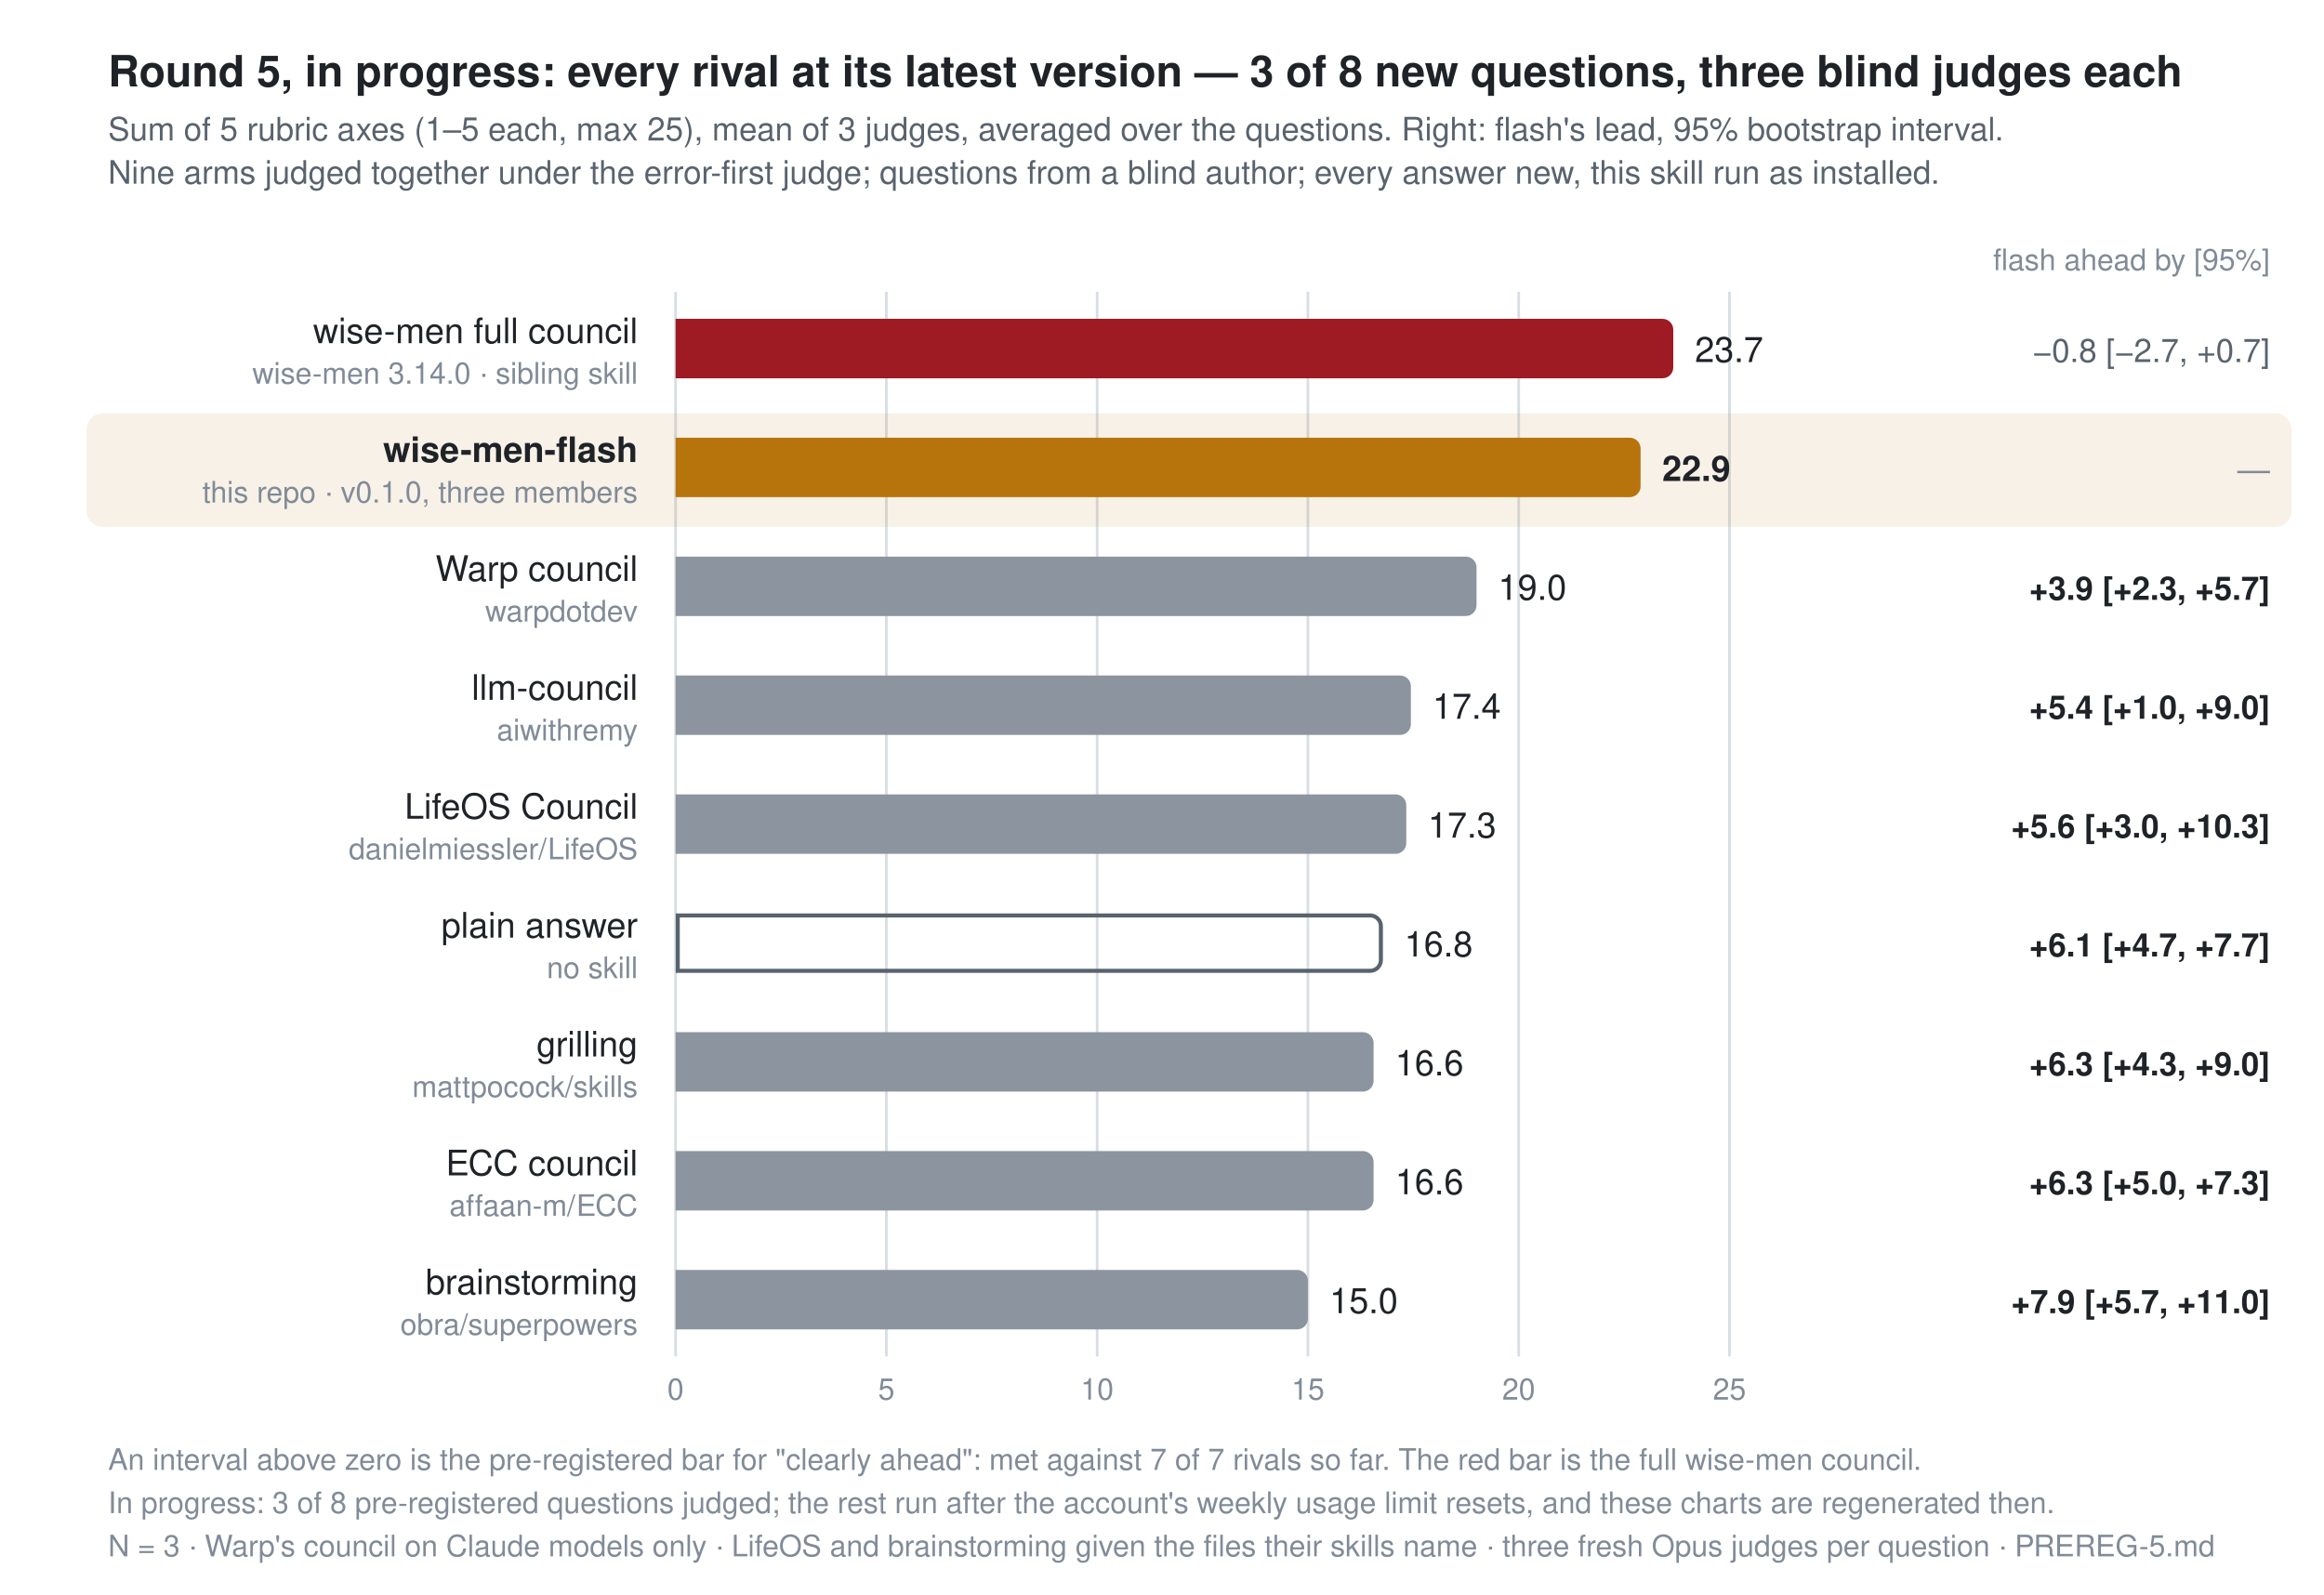
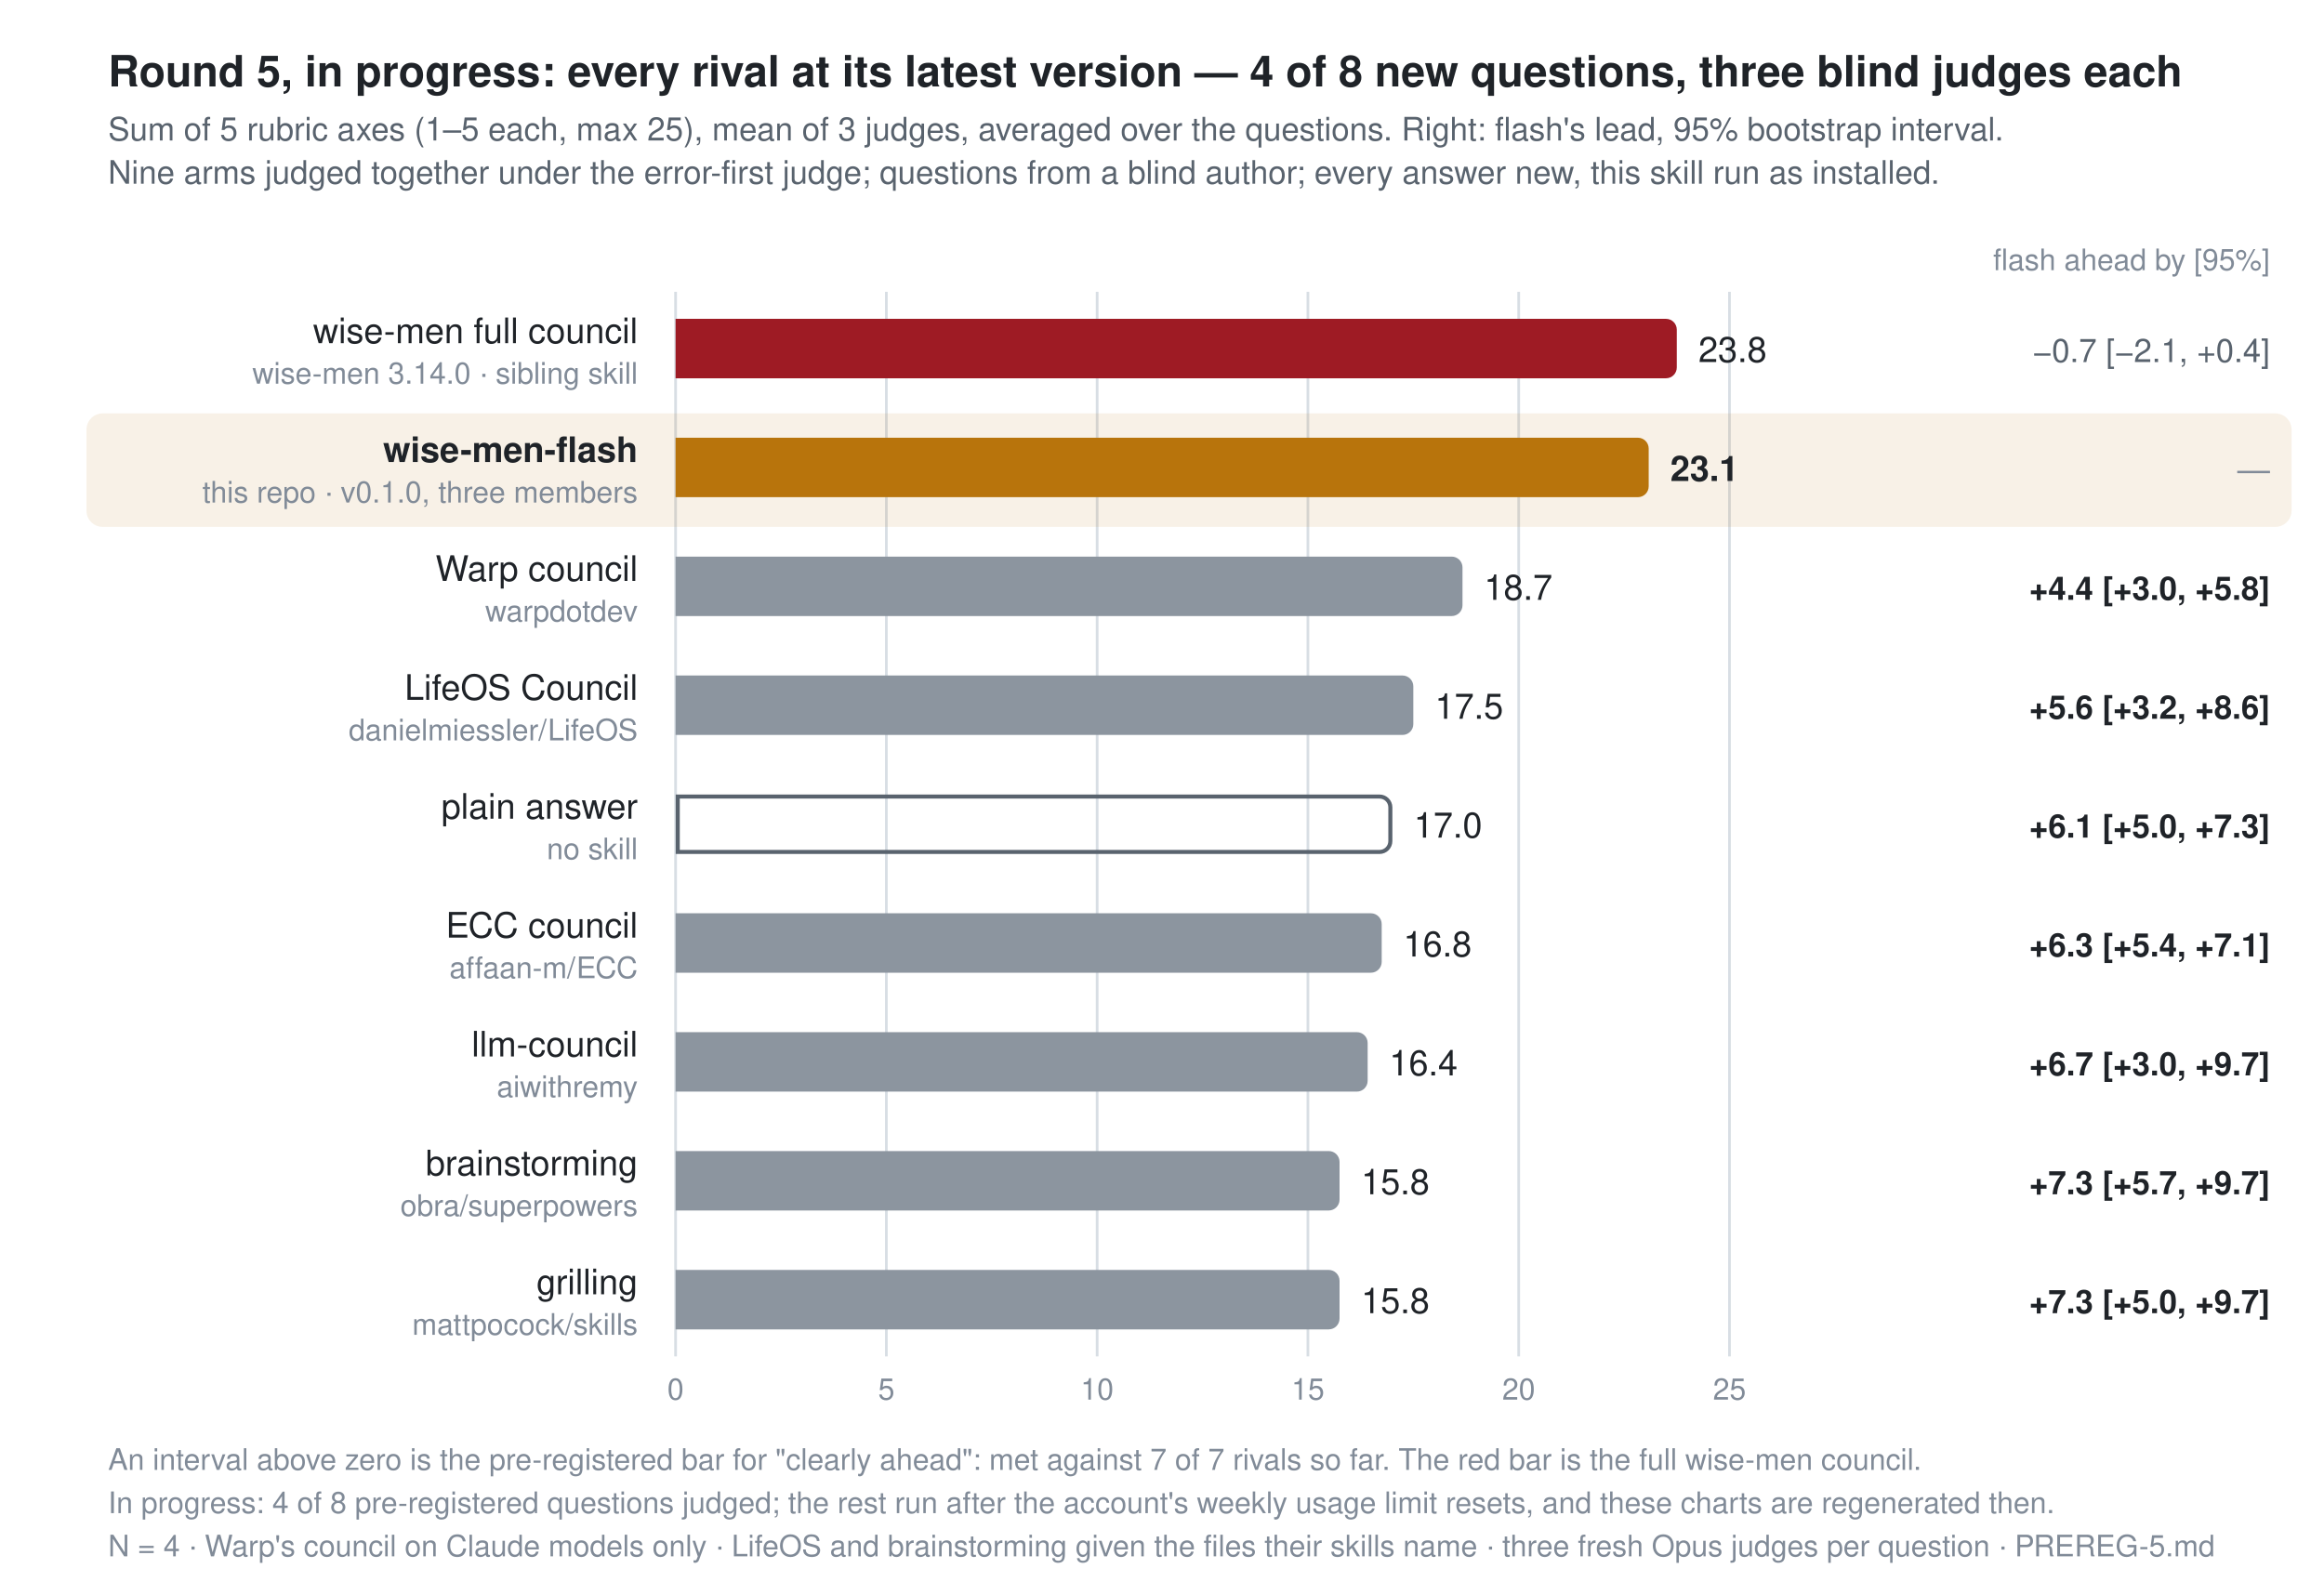
<svg xmlns="http://www.w3.org/2000/svg" viewBox="0 0 860 590" width="860" font-family="-apple-system, BlinkMacSystemFont, 'Segoe UI', Helvetica, Arial, sans-serif">
-   <text x="40" y="32" font-size="16" font-weight="600" fill="#1f2328" text-anchor="start">Round 5, in progress: every rival at its latest version — 3 of 8 new questions, three blind judges each</text>
+   <text x="40" y="32" font-size="16" font-weight="600" fill="#1f2328" text-anchor="start">Round 5, in progress: every rival at its latest version — 4 of 8 new questions, three blind judges each</text>
  <text x="40" y="52" font-size="12" font-weight="400" fill="#59636e" text-anchor="start">Sum of 5 rubric axes (1–5 each, max 25), mean of 3 judges, averaged over the questions. Right: flash's lead, 95% bootstrap interval.</text>
  <text x="40" y="68" font-size="12" font-weight="400" fill="#59636e" text-anchor="start">Nine arms judged together under the error-first judge; questions from a blind author; every answer new, this skill run as installed.</text>
  <text x="840" y="100" font-size="11" font-weight="400" fill="#818b98" text-anchor="end">flash ahead by [95%]</text>
  <line x1="250" y1="108" x2="250" y2="502" stroke="#d8dee4" stroke-width="1" />
  <text x="250" y="518" font-size="11" font-weight="400" fill="#818b98" text-anchor="middle">0</text>
  <line x1="328" y1="108" x2="328" y2="502" stroke="#d8dee4" stroke-width="1" />
  <text x="328" y="518" font-size="11" font-weight="400" fill="#818b98" text-anchor="middle">5</text>
  <line x1="406" y1="108" x2="406" y2="502" stroke="#d8dee4" stroke-width="1" />
  <text x="406" y="518" font-size="11" font-weight="400" fill="#818b98" text-anchor="middle">10</text>
  <line x1="484" y1="108" x2="484" y2="502" stroke="#d8dee4" stroke-width="1" />
  <text x="484" y="518" font-size="11" font-weight="400" fill="#818b98" text-anchor="middle">15</text>
  <line x1="562" y1="108" x2="562" y2="502" stroke="#d8dee4" stroke-width="1" />
  <text x="562" y="518" font-size="11" font-weight="400" fill="#818b98" text-anchor="middle">20</text>
  <line x1="640" y1="108" x2="640" y2="502" stroke="#d8dee4" stroke-width="1" />
  <text x="640" y="518" font-size="11" font-weight="400" fill="#818b98" text-anchor="middle">25</text>
  <text x="236" y="127" font-size="13" font-weight="500" fill="#1f2328" text-anchor="end">wise-men full council</text>
  <text x="236" y="142" font-size="11" font-weight="400" fill="#818b98" text-anchor="end">wise-men 3.14.0 · sibling skill</text>
-   <path d="M250,118h365.2a4,4 0 0 1 4,4v14a4,4 0 0 1 -4,4h-365.2z" fill="#9e1b24" />
-   <text x="627.2" y="134" font-size="13" font-weight="500" fill="#1f2328" text-anchor="start">23.7</text>
-   <text x="840" y="134" font-size="12" font-weight="400" fill="#59636e" text-anchor="end">−0.8  [−2.7, +0.7]</text>
+   <path d="M250,118h366.5a4,4 0 0 1 4,4v14a4,4 0 0 1 -4,4h-366.5z" fill="#9e1b24" />
+   <text x="628.5" y="134" font-size="13" font-weight="500" fill="#1f2328" text-anchor="start">23.8</text>
+   <text x="840" y="134" font-size="12" font-weight="400" fill="#59636e" text-anchor="end">−0.7  [−2.1, +0.4]</text>
  <rect x="32" y="153" width="816" height="42" rx="6" fill="#b8740c" fill-opacity="0.10" />
  <text x="236" y="171" font-size="13" font-weight="700" fill="#1f2328" text-anchor="end">wise-men-flash</text>
  <text x="236" y="186" font-size="11" font-weight="400" fill="#818b98" text-anchor="end">this repo · v0.1.0, three members</text>
-   <path d="M250,162h353.1a4,4 0 0 1 4,4v14a4,4 0 0 1 -4,4h-353.1z" fill="#b8740c" />
-   <text x="615.1" y="178" font-size="13" font-weight="700" fill="#1f2328" text-anchor="start">22.9</text>
+   <path d="M250,162h356.1a4,4 0 0 1 4,4v14a4,4 0 0 1 -4,4h-356.1z" fill="#b8740c" />
+   <text x="618.1" y="178" font-size="13" font-weight="700" fill="#1f2328" text-anchor="start">23.1</text>
  <text x="840" y="178" font-size="12" font-weight="400" fill="#818b98" text-anchor="end">—</text>
  <text x="236" y="215" font-size="13" font-weight="500" fill="#1f2328" text-anchor="end">Warp council</text>
  <text x="236" y="230" font-size="11" font-weight="400" fill="#818b98" text-anchor="end">warpdotdev</text>
-   <path d="M250,206h292.4a4,4 0 0 1 4,4v14a4,4 0 0 1 -4,4h-292.4z" fill="#8c959f" />
-   <text x="554.4" y="222" font-size="13" font-weight="500" fill="#1f2328" text-anchor="start">19.0</text>
-   <text x="840" y="222" font-size="12" font-weight="600" fill="#1f2328" text-anchor="end">+3.9  [+2.3, +5.7]</text>
-   <text x="236" y="259" font-size="13" font-weight="500" fill="#1f2328" text-anchor="end">llm-council</text>
-   <text x="236" y="274" font-size="11" font-weight="400" fill="#818b98" text-anchor="end">aiwithremy</text>
-   <path d="M250,250h268.1a4,4 0 0 1 4,4v14a4,4 0 0 1 -4,4h-268.1z" fill="#8c959f" />
-   <text x="530.1" y="266" font-size="13" font-weight="500" fill="#1f2328" text-anchor="start">17.4</text>
-   <text x="840" y="266" font-size="12" font-weight="600" fill="#1f2328" text-anchor="end">+5.4  [+1.0, +9.0]</text>
-   <text x="236" y="303" font-size="13" font-weight="500" fill="#1f2328" text-anchor="end">LifeOS Council</text>
-   <text x="236" y="318" font-size="11" font-weight="400" fill="#818b98" text-anchor="end">danielmiessler/LifeOS</text>
-   <path d="M250,294h266.4a4,4 0 0 1 4,4v14a4,4 0 0 1 -4,4h-266.4z" fill="#8c959f" />
-   <text x="528.4" y="310" font-size="13" font-weight="500" fill="#1f2328" text-anchor="start">17.3</text>
-   <text x="840" y="310" font-size="12" font-weight="600" fill="#1f2328" text-anchor="end">+5.6  [+3.0, +10.3]</text>
-   <text x="236" y="347" font-size="13" font-weight="500" fill="#1f2328" text-anchor="end">plain answer</text>
-   <text x="236" y="362" font-size="11" font-weight="400" fill="#818b98" text-anchor="end">no skill</text>
-   <path d="M250.8,338.8h256.2a4,4 0 0 1 4,4v12.5a4,4 0 0 1 -4,4h-256.2z" fill="none" stroke="#59636e" stroke-width="1.5" />
-   <text x="519.7" y="354" font-size="13" font-weight="500" fill="#1f2328" text-anchor="start">16.8</text>
-   <text x="840" y="354" font-size="12" font-weight="600" fill="#1f2328" text-anchor="end">+6.1  [+4.7, +7.7]</text>
-   <text x="236" y="391" font-size="13" font-weight="500" fill="#1f2328" text-anchor="end">grilling</text>
-   <text x="236" y="406" font-size="11" font-weight="400" fill="#818b98" text-anchor="end">mattpocock/skills</text>
-   <path d="M250,382h254.3a4,4 0 0 1 4,4v14a4,4 0 0 1 -4,4h-254.3z" fill="#8c959f" />
-   <text x="516.3" y="398" font-size="13" font-weight="500" fill="#1f2328" text-anchor="start">16.6</text>
-   <text x="840" y="398" font-size="12" font-weight="600" fill="#1f2328" text-anchor="end">+6.3  [+4.3, +9.0]</text>
-   <text x="236" y="435" font-size="13" font-weight="500" fill="#1f2328" text-anchor="end">ECC council</text>
-   <text x="236" y="450" font-size="11" font-weight="400" fill="#818b98" text-anchor="end">affaan-m/ECC</text>
-   <path d="M250,426h254.3a4,4 0 0 1 4,4v14a4,4 0 0 1 -4,4h-254.3z" fill="#8c959f" />
-   <text x="516.3" y="442" font-size="13" font-weight="500" fill="#1f2328" text-anchor="start">16.6</text>
-   <text x="840" y="442" font-size="12" font-weight="600" fill="#1f2328" text-anchor="end">+6.3  [+5.0, +7.3]</text>
-   <text x="236" y="479" font-size="13" font-weight="500" fill="#1f2328" text-anchor="end">brainstorming</text>
-   <text x="236" y="494" font-size="11" font-weight="400" fill="#818b98" text-anchor="end">obra/superpowers</text>
-   <path d="M250,470h230a4,4 0 0 1 4,4v14a4,4 0 0 1 -4,4h-230z" fill="#8c959f" />
-   <text x="492" y="486" font-size="13" font-weight="500" fill="#1f2328" text-anchor="start">15.0</text>
-   <text x="840" y="486" font-size="12" font-weight="600" fill="#1f2328" text-anchor="end">+7.9  [+5.7, +11.0]</text>
+   <path d="M250,206h287.2a4,4 0 0 1 4,4v14a4,4 0 0 1 -4,4h-287.2z" fill="#8c959f" />
+   <text x="549.2" y="222" font-size="13" font-weight="500" fill="#1f2328" text-anchor="start">18.7</text>
+   <text x="840" y="222" font-size="12" font-weight="600" fill="#1f2328" text-anchor="end">+4.4  [+3.0, +5.8]</text>
+   <text x="236" y="259" font-size="13" font-weight="500" fill="#1f2328" text-anchor="end">LifeOS Council</text>
+   <text x="236" y="274" font-size="11" font-weight="400" fill="#818b98" text-anchor="end">danielmiessler/LifeOS</text>
+   <path d="M250,250h269a4,4 0 0 1 4,4v14a4,4 0 0 1 -4,4h-269z" fill="#8c959f" />
+   <text x="531" y="266" font-size="13" font-weight="500" fill="#1f2328" text-anchor="start">17.5</text>
+   <text x="840" y="266" font-size="12" font-weight="600" fill="#1f2328" text-anchor="end">+5.6  [+3.2, +8.6]</text>
+   <text x="236" y="303" font-size="13" font-weight="500" fill="#1f2328" text-anchor="end">plain answer</text>
+   <text x="236" y="318" font-size="11" font-weight="400" fill="#818b98" text-anchor="end">no skill</text>
+   <path d="M250.8,294.8h259.7a4,4 0 0 1 4,4v12.5a4,4 0 0 1 -4,4h-259.7z" fill="none" stroke="#59636e" stroke-width="1.5" />
+   <text x="523.2" y="310" font-size="13" font-weight="500" fill="#1f2328" text-anchor="start">17.0</text>
+   <text x="840" y="310" font-size="12" font-weight="600" fill="#1f2328" text-anchor="end">+6.1  [+5.0, +7.3]</text>
+   <text x="236" y="347" font-size="13" font-weight="500" fill="#1f2328" text-anchor="end">ECC council</text>
+   <text x="236" y="362" font-size="11" font-weight="400" fill="#818b98" text-anchor="end">affaan-m/ECC</text>
+   <path d="M250,338h257.3a4,4 0 0 1 4,4v14a4,4 0 0 1 -4,4h-257.3z" fill="#8c959f" />
+   <text x="519.3" y="354" font-size="13" font-weight="500" fill="#1f2328" text-anchor="start">16.8</text>
+   <text x="840" y="354" font-size="12" font-weight="600" fill="#1f2328" text-anchor="end">+6.3  [+5.4, +7.1]</text>
+   <text x="236" y="391" font-size="13" font-weight="500" fill="#1f2328" text-anchor="end">llm-council</text>
+   <text x="236" y="406" font-size="11" font-weight="400" fill="#818b98" text-anchor="end">aiwithremy</text>
+   <path d="M250,382h252.1a4,4 0 0 1 4,4v14a4,4 0 0 1 -4,4h-252.1z" fill="#8c959f" />
+   <text x="514.1" y="398" font-size="13" font-weight="500" fill="#1f2328" text-anchor="start">16.4</text>
+   <text x="840" y="398" font-size="12" font-weight="600" fill="#1f2328" text-anchor="end">+6.7  [+3.0, +9.7]</text>
+   <text x="236" y="435" font-size="13" font-weight="500" fill="#1f2328" text-anchor="end">brainstorming</text>
+   <text x="236" y="450" font-size="11" font-weight="400" fill="#818b98" text-anchor="end">obra/superpowers</text>
+   <path d="M250,426h241.7a4,4 0 0 1 4,4v14a4,4 0 0 1 -4,4h-241.7z" fill="#8c959f" />
+   <text x="503.7" y="442" font-size="13" font-weight="500" fill="#1f2328" text-anchor="start">15.8</text>
+   <text x="840" y="442" font-size="12" font-weight="600" fill="#1f2328" text-anchor="end">+7.3  [+5.7, +9.7]</text>
+   <text x="236" y="479" font-size="13" font-weight="500" fill="#1f2328" text-anchor="end">grilling</text>
+   <text x="236" y="494" font-size="11" font-weight="400" fill="#818b98" text-anchor="end">mattpocock/skills</text>
+   <path d="M250,470h241.7a4,4 0 0 1 4,4v14a4,4 0 0 1 -4,4h-241.7z" fill="#8c959f" />
+   <text x="503.7" y="486" font-size="13" font-weight="500" fill="#1f2328" text-anchor="start">15.8</text>
+   <text x="840" y="486" font-size="12" font-weight="600" fill="#1f2328" text-anchor="end">+7.3  [+5.0, +9.7]</text>
  <text x="40" y="544" font-size="11" font-weight="400" fill="#818b98" text-anchor="start">An interval above zero is the pre-registered bar for "clearly ahead": met against 7 of 7 rivals so far. The red bar is the full wise-men council.</text>
-   <text x="40" y="560" font-size="11" font-weight="400" fill="#818b98" text-anchor="start">In progress: 3 of 8 pre-registered questions judged; the rest run after the account's weekly usage limit resets, and these charts are regenerated then.</text>
-   <text x="40" y="576" font-size="11" font-weight="400" fill="#818b98" text-anchor="start">N = 3 · Warp's council on Claude models only · LifeOS and brainstorming given the files their skills name · three fresh Opus judges per question · PREREG-5.md</text>
+   <text x="40" y="560" font-size="11" font-weight="400" fill="#818b98" text-anchor="start">In progress: 4 of 8 pre-registered questions judged; the rest run after the account's weekly usage limit resets, and these charts are regenerated then.</text>
+   <text x="40" y="576" font-size="11" font-weight="400" fill="#818b98" text-anchor="start">N = 4 · Warp's council on Claude models only · LifeOS and brainstorming given the files their skills name · three fresh Opus judges per question · PREREG-5.md</text>
</svg>
